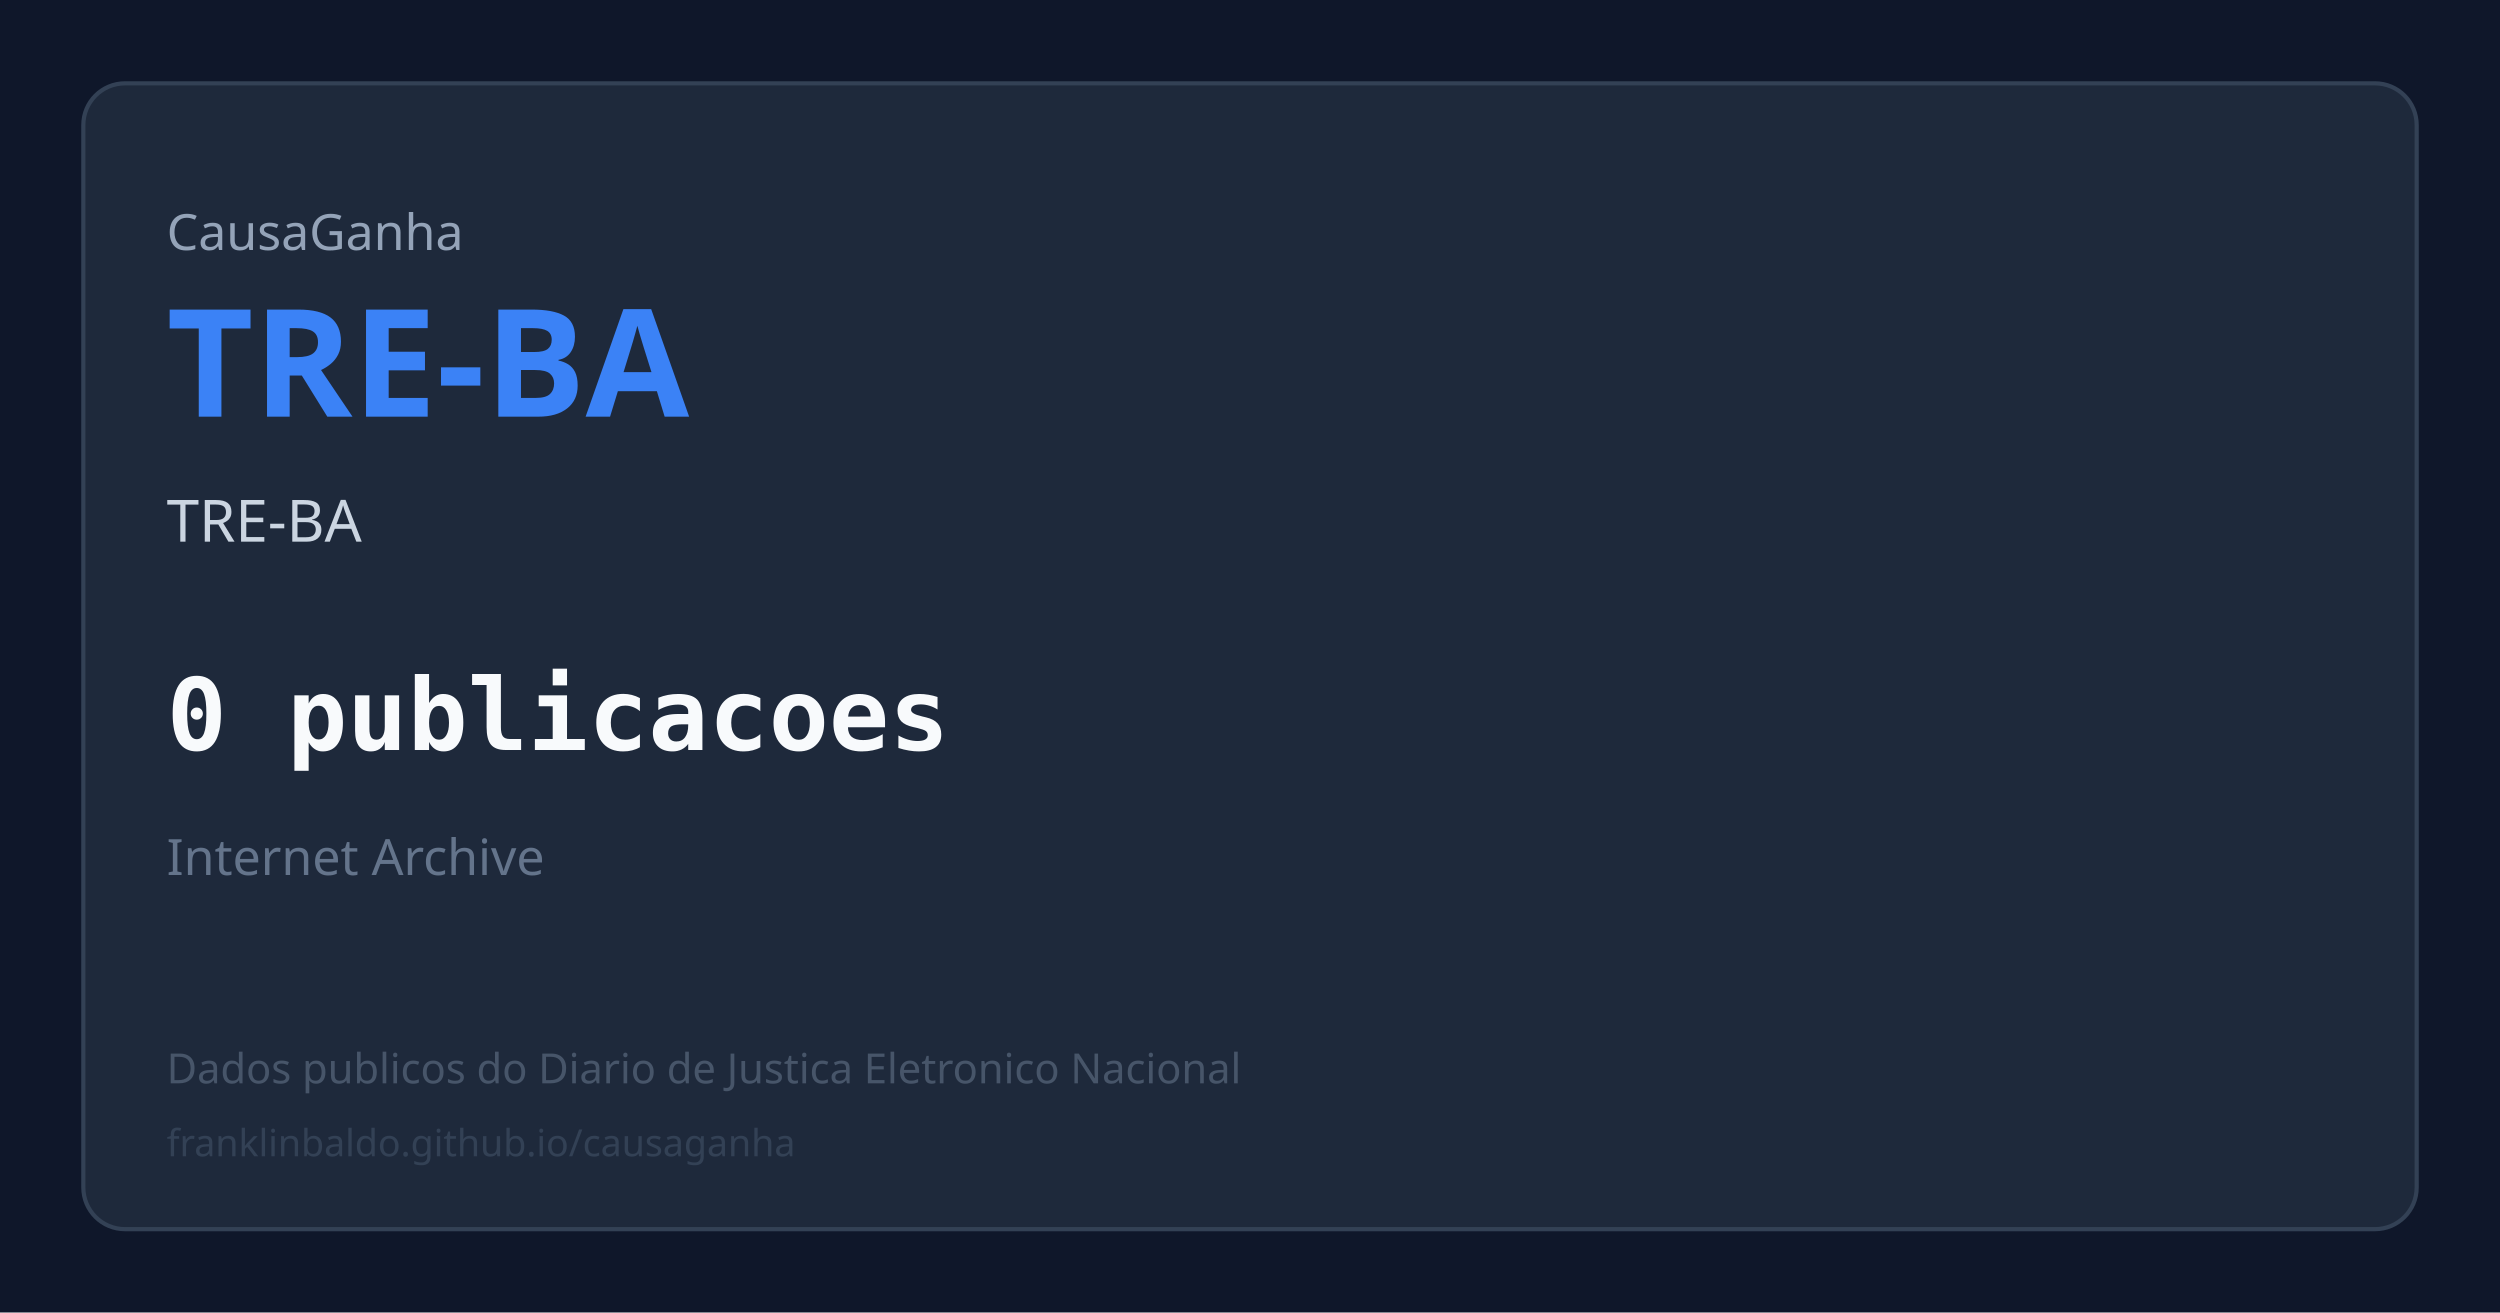
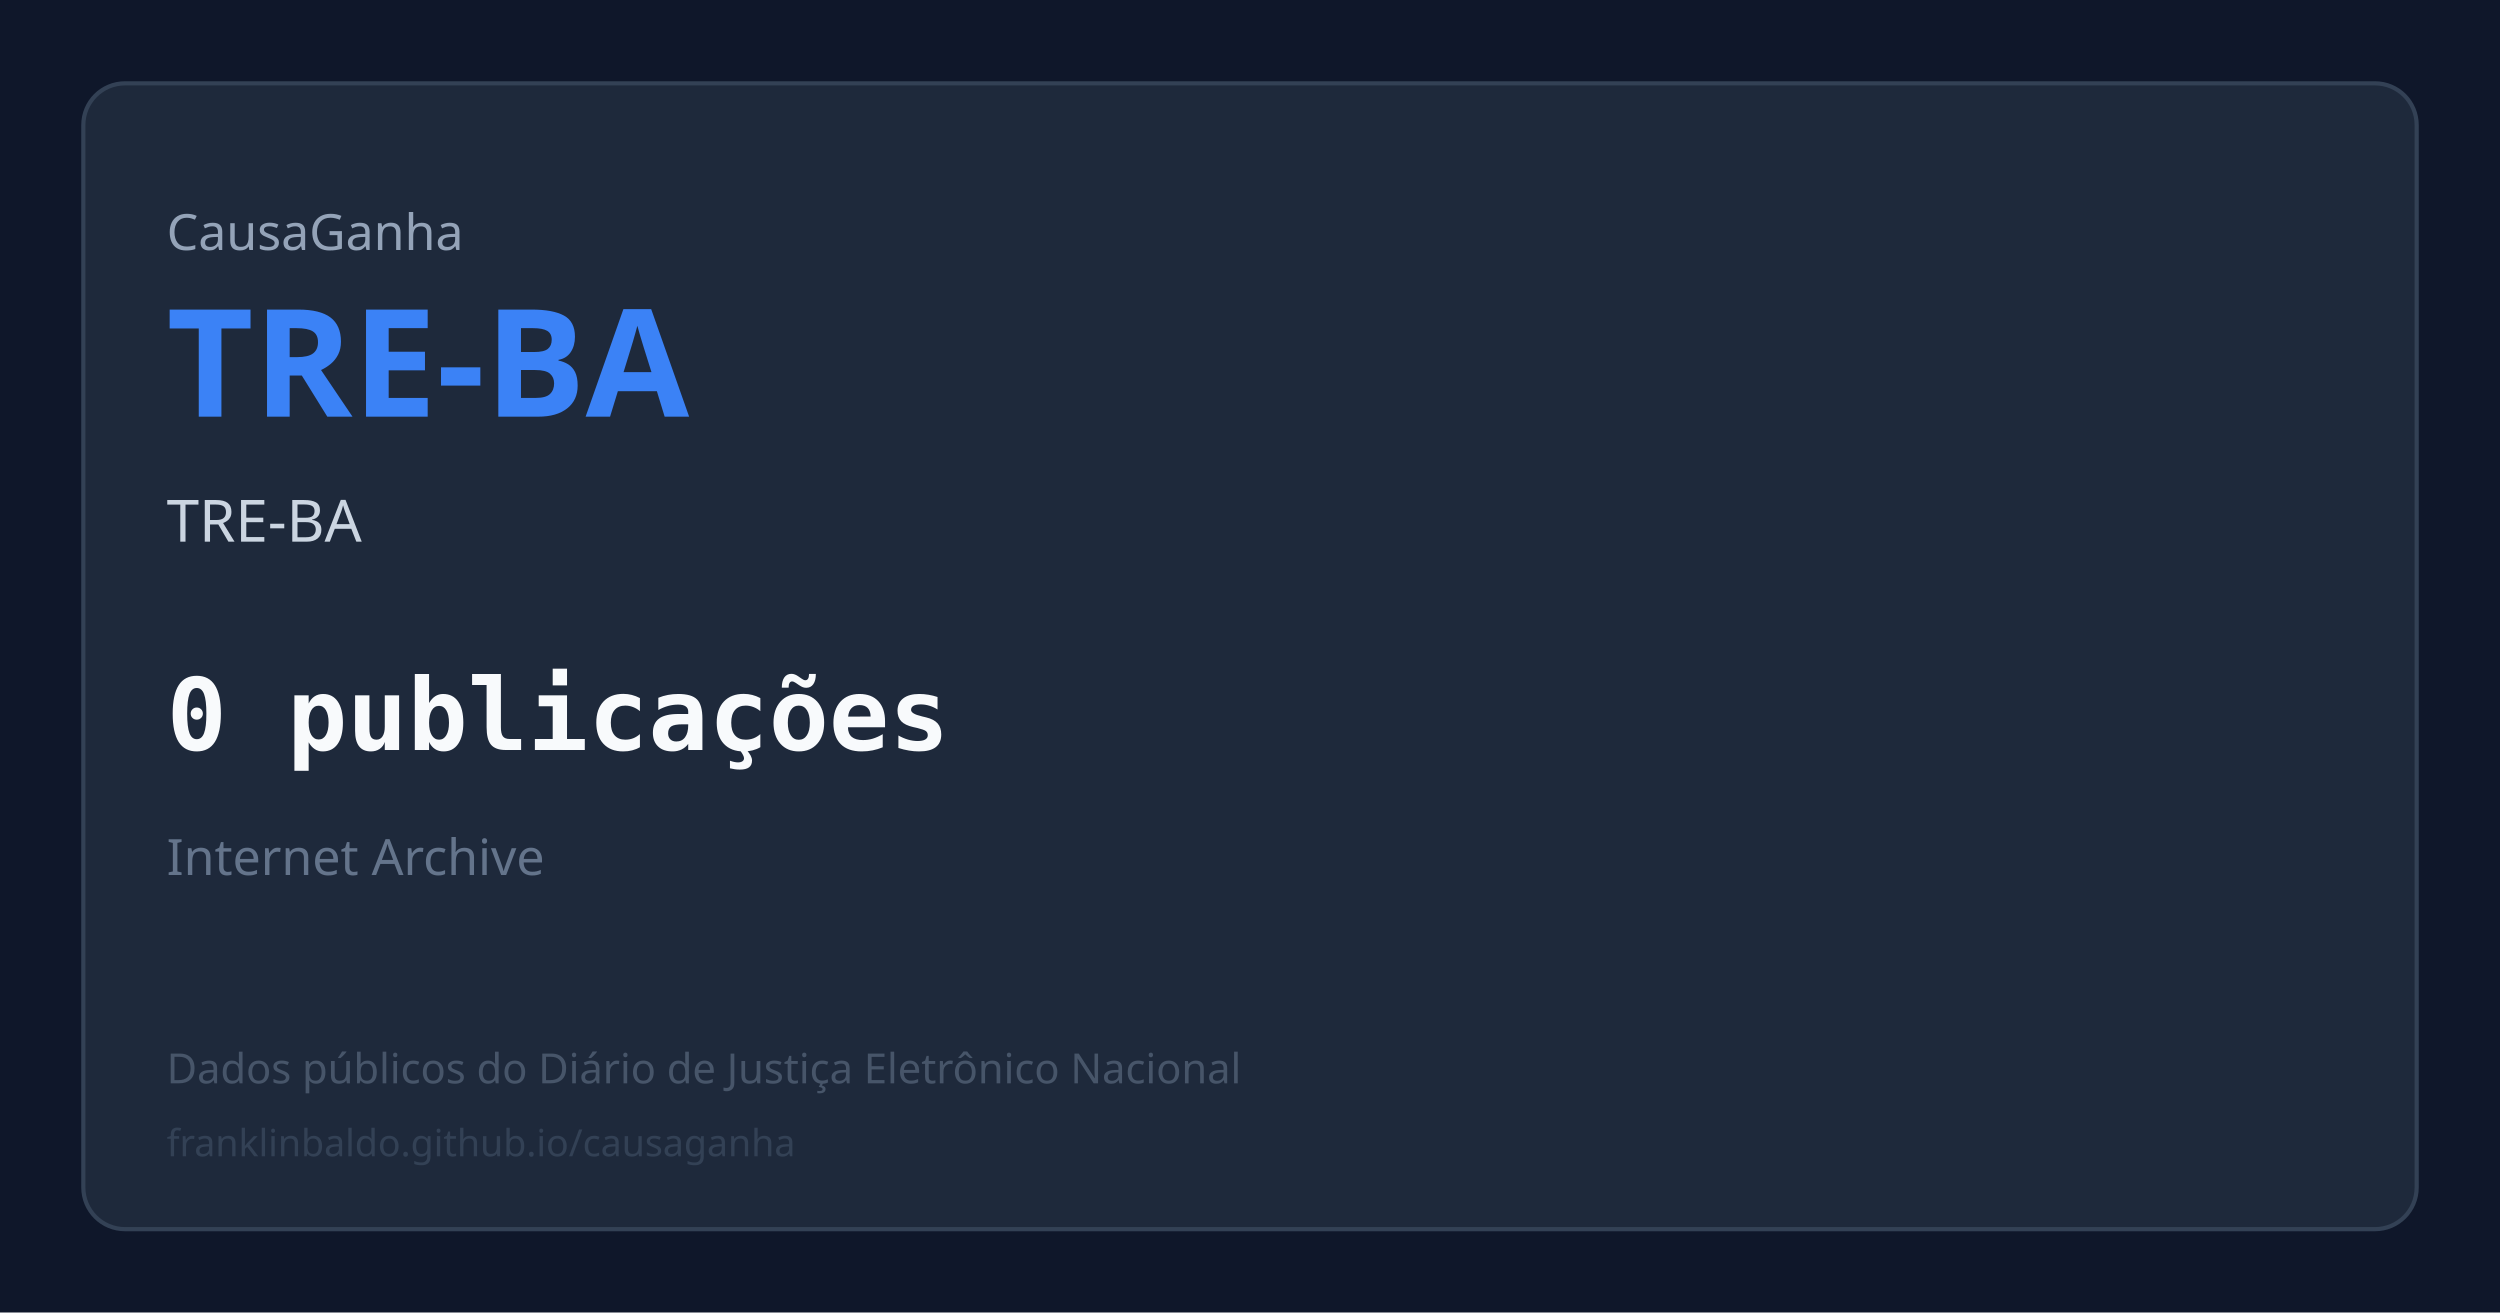
<svg xmlns="http://www.w3.org/2000/svg" width="1200" height="630">
  <rect width="1200" height="630" fill="#0f172a" />
  <rect x="40" y="40" width="1120" height="550" rx="20" fill="#1e293b" stroke="#334155" stroke-width="2" />
  <text x="80" y="120" font-family="system-ui,sans-serif" font-size="24" fill="#94a3b8">CausaGanha</text>
  <text x="80" y="200" font-family="system-ui,sans-serif" font-size="72" font-weight="bold" fill="#3b82f6">TRE-BA</text>
  <text x="80" y="260" font-family="system-ui,sans-serif" font-size="28" fill="#cbd5e1">TRE-BA</text>
-   <text x="80" y="360" font-family="monospace" font-size="48" font-weight="bold" fill="#f8fafc">0 publicacoes</text>
+   <text x="80" y="360" font-family="monospace" font-size="48" font-weight="bold" fill="#f8fafc">0 publicações</text>
  <text x="80" y="420" font-family="system-ui,sans-serif" font-size="24" fill="#64748b">Internet Archive</text>
-   <text x="80" y="520" font-family="system-ui,sans-serif" font-size="20" fill="#475569">Dados publicos do Diario de Justica Eletronico Nacional</text>
+   <text x="80" y="520" font-family="system-ui,sans-serif" font-size="20" fill="#475569">Dados públicos do Diário de Justiça Eletrônico Nacional</text>
  <text x="80" y="555" font-family="system-ui,sans-serif" font-size="18" fill="#334155">franklinbaldo.github.io/causaganha</text>
</svg>
